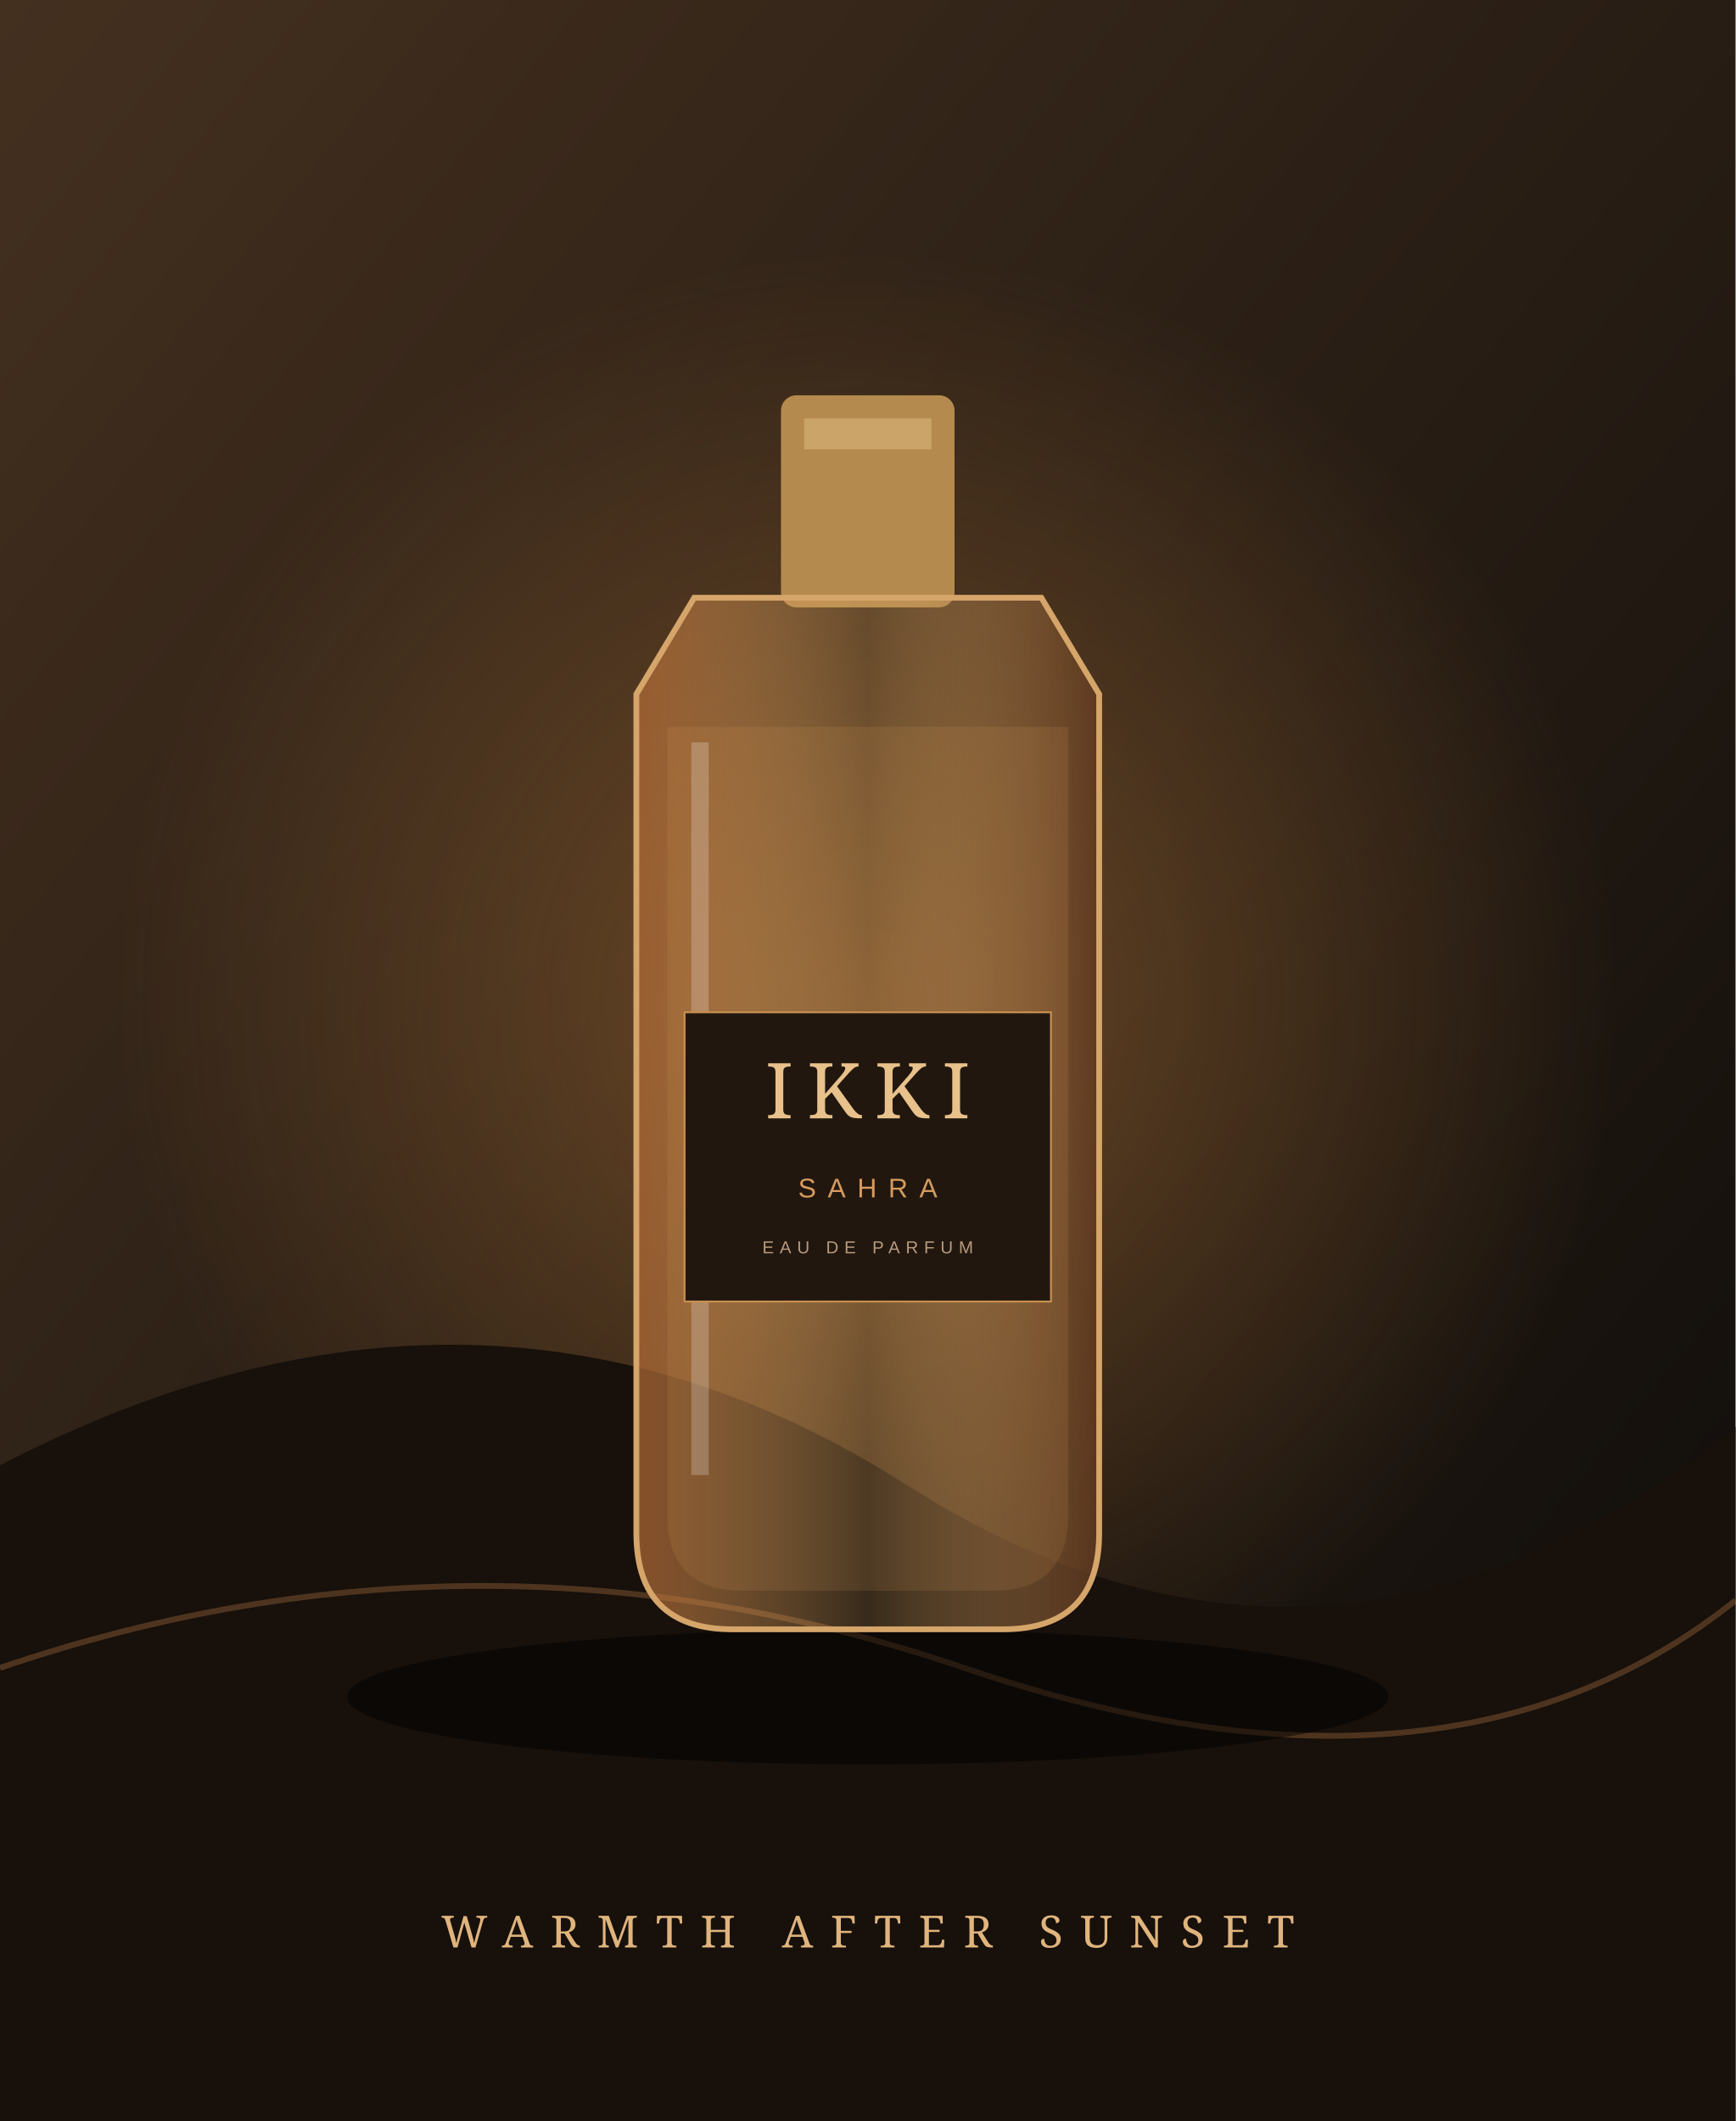
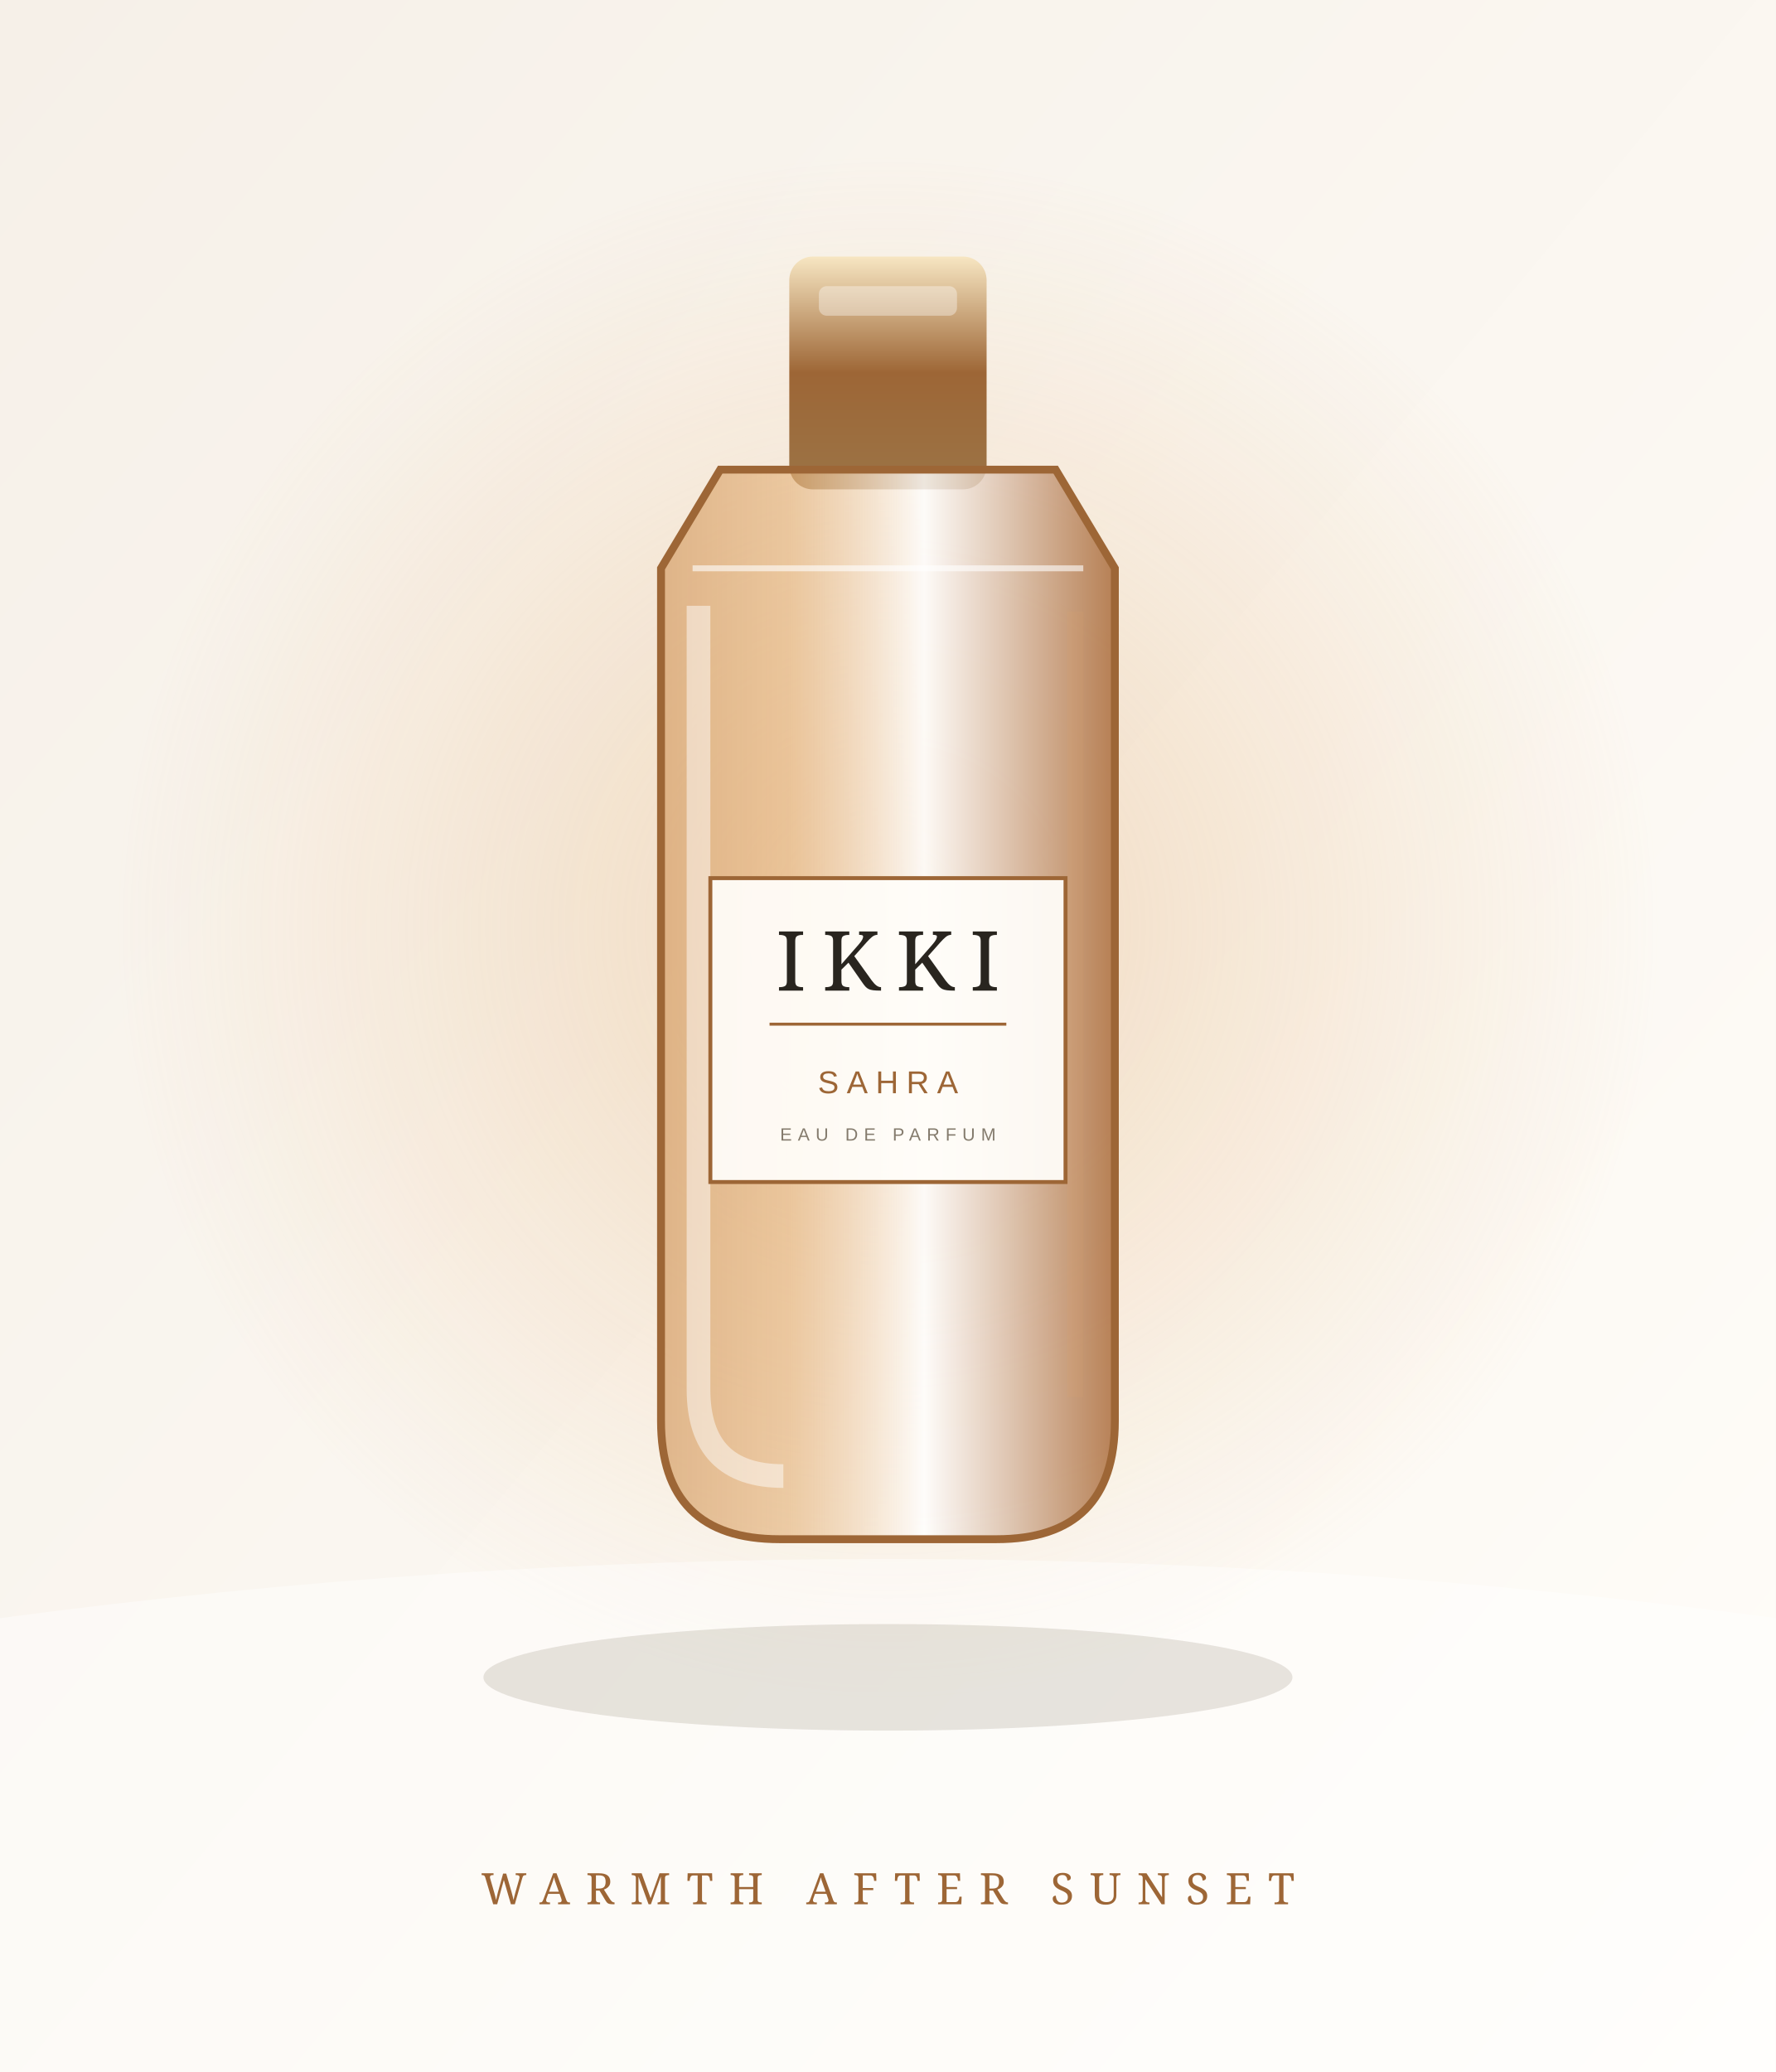
- <svg xmlns="http://www.w3.org/2000/svg" viewBox="0 0 900 1100">
+ <svg xmlns="http://www.w3.org/2000/svg" viewBox="0 0 900 1050">
  <defs>
-     <linearGradient id="b" x2="1" y2="1">
-       <stop stop-color="#44301f" />
-       <stop offset="1" stop-color="#0b0a09" />
+     <linearGradient id="bg" x2="1" y2="1">
+       <stop stop-color="#f6f0e8" />
+       <stop offset="1" stop-color="#fffdf9" />
    </linearGradient>
-     <radialGradient id="g">
-       <stop stop-color="#d58c43" stop-opacity=".4" />
-       <stop offset="1" stop-color="#d58c43" stop-opacity="0" />
+     <radialGradient id="halo">
+       <stop stop-color="#e4b27a" stop-opacity=".42" />
+       <stop offset="1" stop-color="#e4b27a" stop-opacity="0" />
    </radialGradient>
-     <linearGradient id="v">
-       <stop stop-color="#b56c36" stop-opacity=".7" />
-       <stop offset=".5" stop-color="#f1bd73" stop-opacity=".15" />
-       <stop offset="1" stop-color="#61391f" stop-opacity=".8" />
+     <linearGradient id="glass" x1="0" x2="1">
+       <stop stop-color="#d6a06a" stop-opacity=".72" />
+       <stop offset=".28" stop-color="#e4b27a" stop-opacity=".62" />
+       <stop offset=".58" stop-color="#fff" stop-opacity=".82" />
+       <stop offset="1" stop-color="#a96938" stop-opacity=".82" />
+     </linearGradient>
+     <linearGradient id="metal" x2="0" y2="1">
+       <stop stop-color="#f7e6c2" />
+       <stop offset=".5" stop-color="#9d6636" />
+       <stop offset="1" stop-color="#9b7446" />
    </linearGradient>
  </defs>
-   <rect width="900" height="1100" fill="url(#b)" />
-   <circle cx="450" cy="520" r="390" fill="url(#g)" />
-   <path d="M0 760 Q250 630 470 770 T900 740 V1100 H0Z" fill="#17100b" />
-   <path d="M0 865 Q250 780 500 865 T900 830" fill="none" stroke="#b57a42" stroke-opacity=".35" stroke-width="3" />
-   <ellipse cx="450" cy="880" rx="270" ry="35" fill="#000" opacity=".5" />
-   <g transform="translate(260 205)">
-     <rect x="145" width="90" height="110" rx="8" fill="#b58a4e" />
-     <rect x="157" y="12" width="66" height="16" fill="#e9cb91" opacity=".4" />
-     <path d="M100 105 H280 L310 155 V590 Q310 640 260 640 H120 Q70 640 70 590 V155Z" fill="url(#v)" stroke="#d5a56a" stroke-width="3" />
-     <path d="M86 172 H294 V580 Q294 620 255 620 H125 Q86 620 86 580Z" fill="#e0a35f" opacity=".13" />
-     <path d="M103 180 V560" stroke="#fff" stroke-opacity=".22" stroke-width="9" />
-     <rect x="95" y="320" width="190" height="150" fill="#21170f" stroke="#c58e50" />
-     <text x="190" y="375" text-anchor="middle" fill="#e8c18b" font-family="Georgia" font-size="40" letter-spacing="7">IKKI</text>
-     <text x="190" y="416" text-anchor="middle" fill="#d69b5e" font-family="Arial" font-size="14" letter-spacing="6">SAHRA</text>
-     <text x="190" y="445" text-anchor="middle" fill="#b79a7b" font-family="Arial" font-size="9" letter-spacing="3">EAU DE PARFUM</text>
+   <rect width="900" height="1050" fill="url(#bg)" />
+   <circle cx="450" cy="470" r="390" fill="url(#halo)" />
+   <path d="M0 820Q450 760 900 820V1050H0Z" fill="#fff" opacity=".42" />
+   <ellipse cx="450" cy="850" rx="205" ry="27" fill="#57462f" opacity=".14" />
+   <g transform="translate(255 130)">
+     <rect x="145" y="0" width="100" height="118" rx="12" fill="url(#metal)" />
+     <rect x="160" y="15" width="70" height="15" rx="4" fill="#fff" opacity=".36" />
+     <path d="M110 108H280L310 158V590Q310 650 250 650H140Q80 650 80 590V158Z" fill="url(#glass)" stroke="#9d6636" stroke-width="4" />
+     <path d="M99 177V574Q99 618 142 618" fill="none" stroke="#fff" stroke-width="12" opacity=".48" />
+     <path d="M290 180V578" fill="none" stroke="#d6a06a" stroke-width="8" opacity=".16" />
+     <path d="M96 158H294" stroke="#fff" stroke-width="3" opacity=".6" />
+     <rect x="105" y="315" width="180" height="154" fill="#fffdf9" fill-opacity=".94" stroke="#9d6636" stroke-width="2" />
+     <text x="195" y="372" text-anchor="middle" font-family="Georgia,serif" font-size="42" letter-spacing="8" fill="#29251f">IKKI</text>
+     <path d="M135 389H255" stroke="#9d6636" stroke-width="1.5" />
+     <text x="195" y="424" text-anchor="middle" font-family="Arial,sans-serif" font-size="16" letter-spacing="4" fill="#9d6636">SAHRA</text>
+     <text x="195" y="448" text-anchor="middle" font-family="Arial,sans-serif" font-size="9" letter-spacing="3" fill="#847b6d">EAU DE PARFUM</text>
  </g>
-   <text x="450" y="1010" text-anchor="middle" fill="#e0b47d" font-family="Georgia" font-size="23" letter-spacing="9">WARMTH AFTER SUNSET</text>
+   <text x="450" y="965" text-anchor="middle" font-family="Georgia,serif" font-size="22" letter-spacing="8" fill="#9d6636">WARMTH AFTER SUNSET</text>
</svg>
